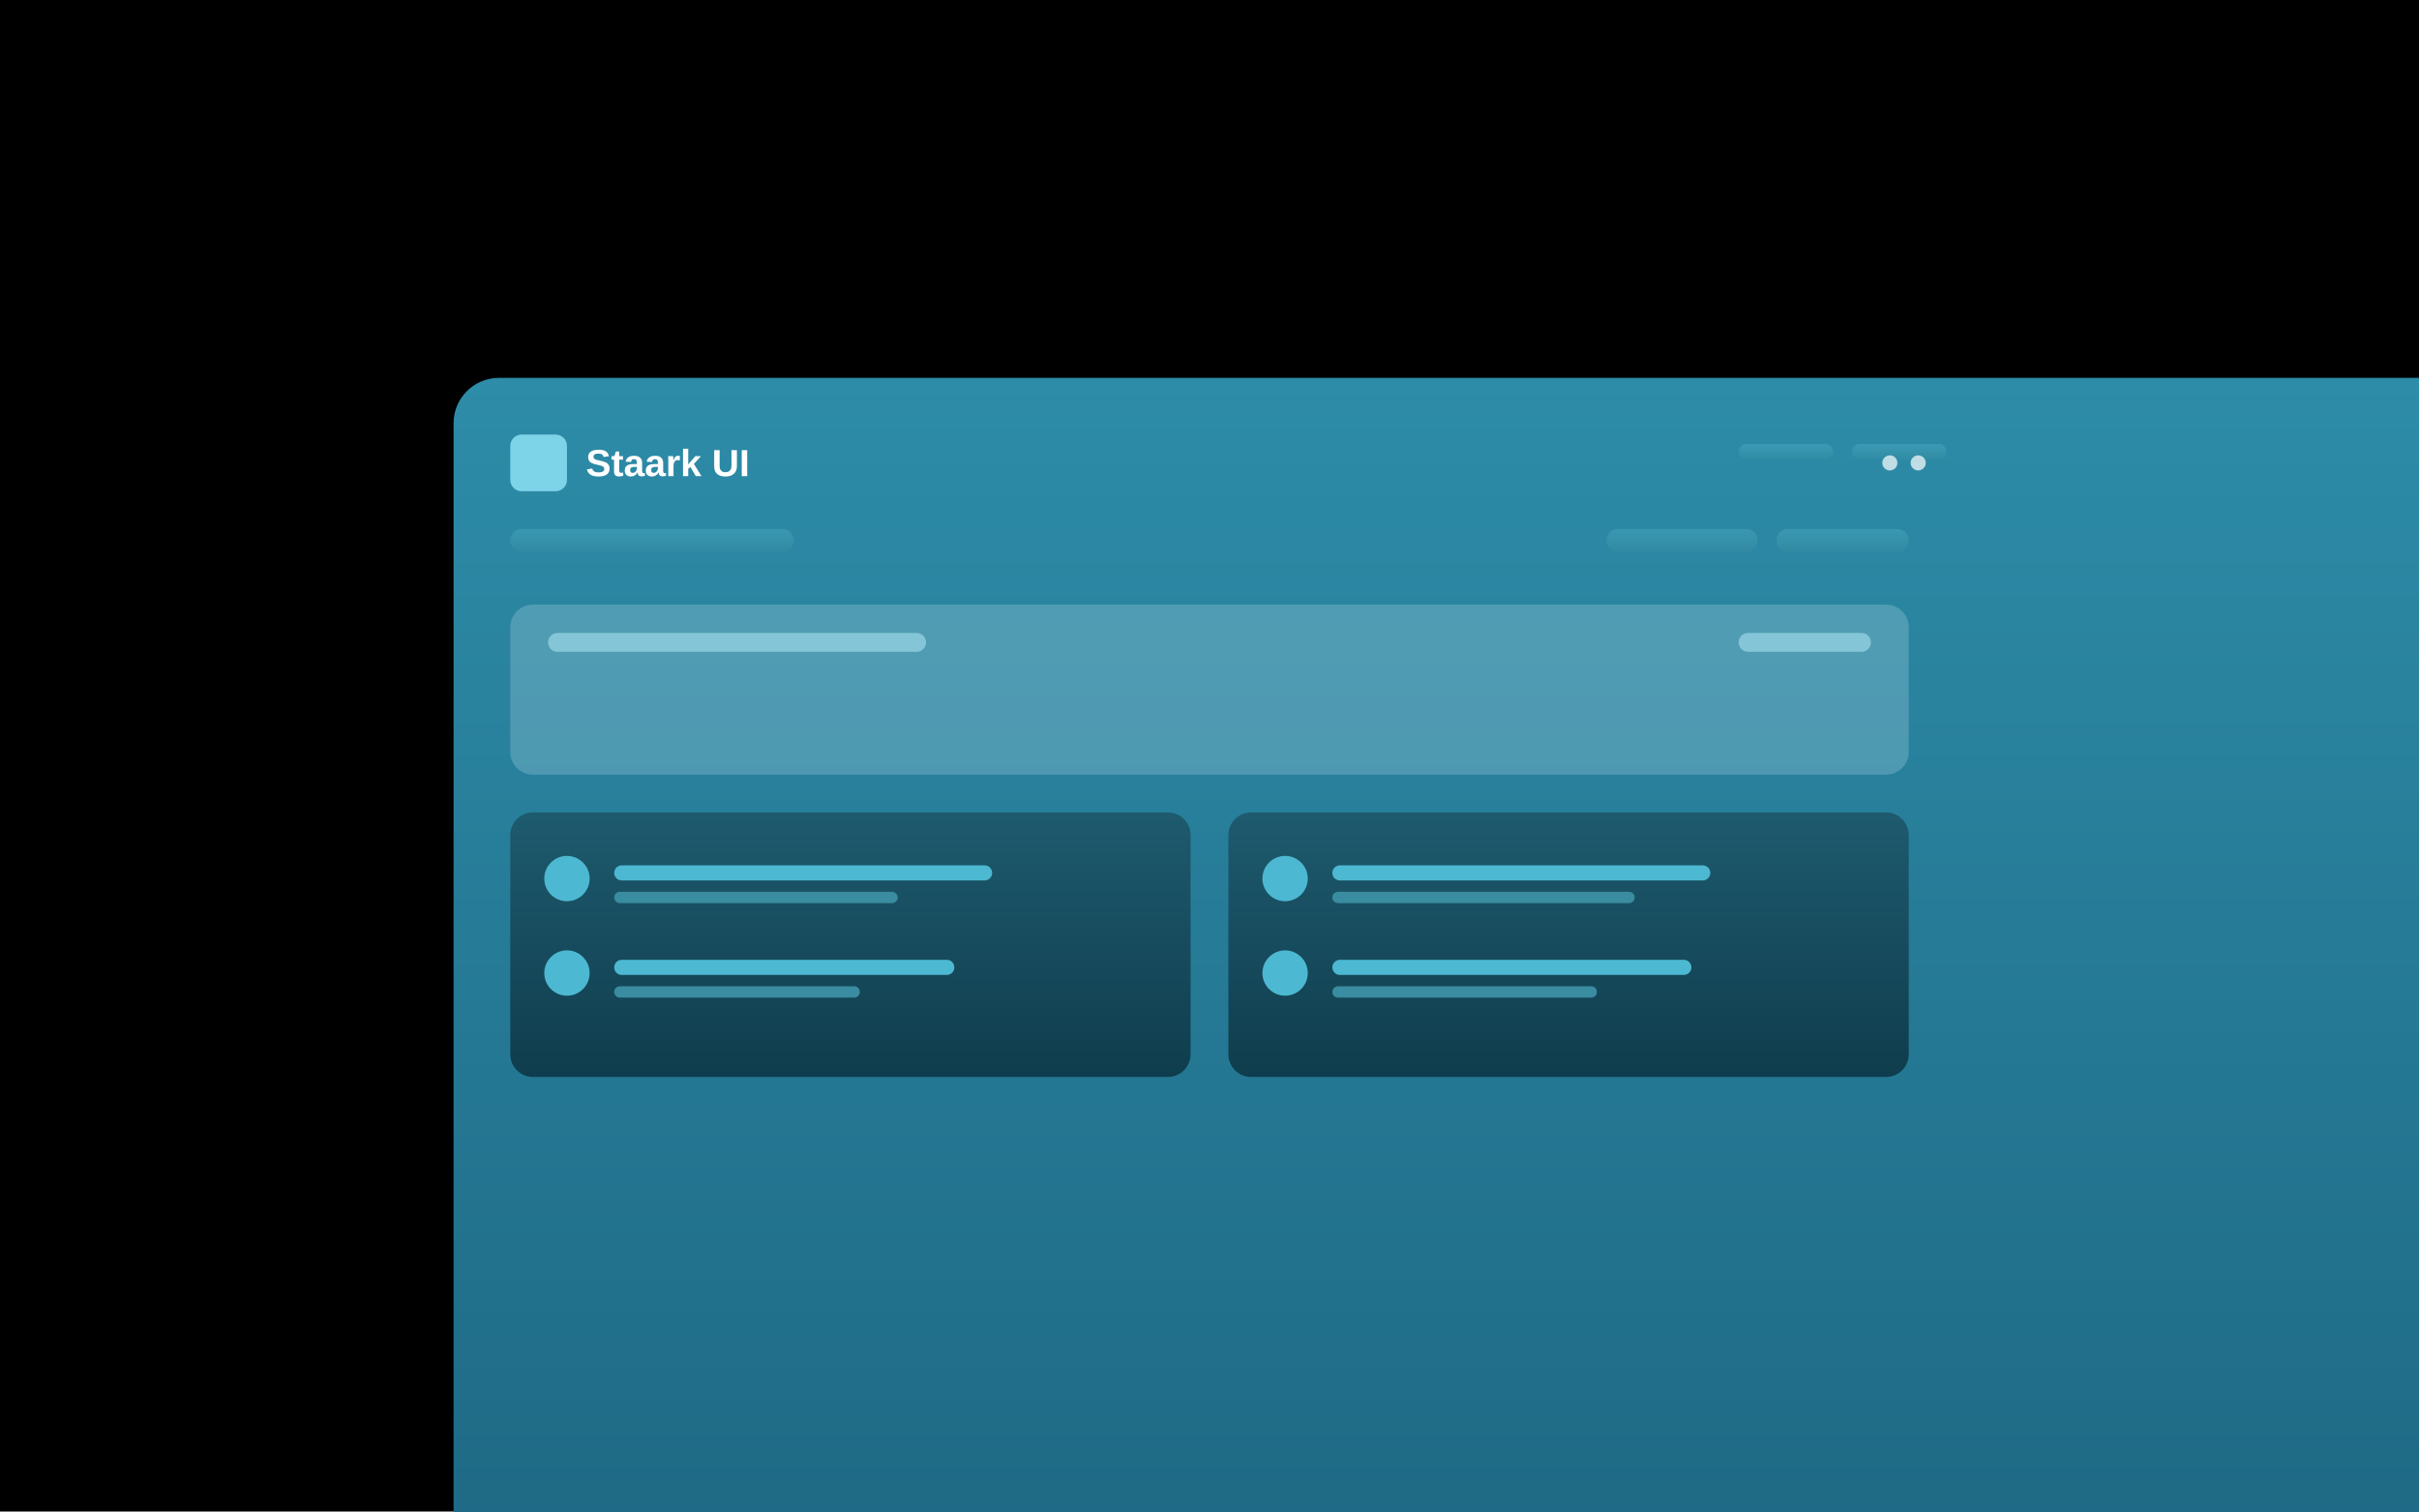
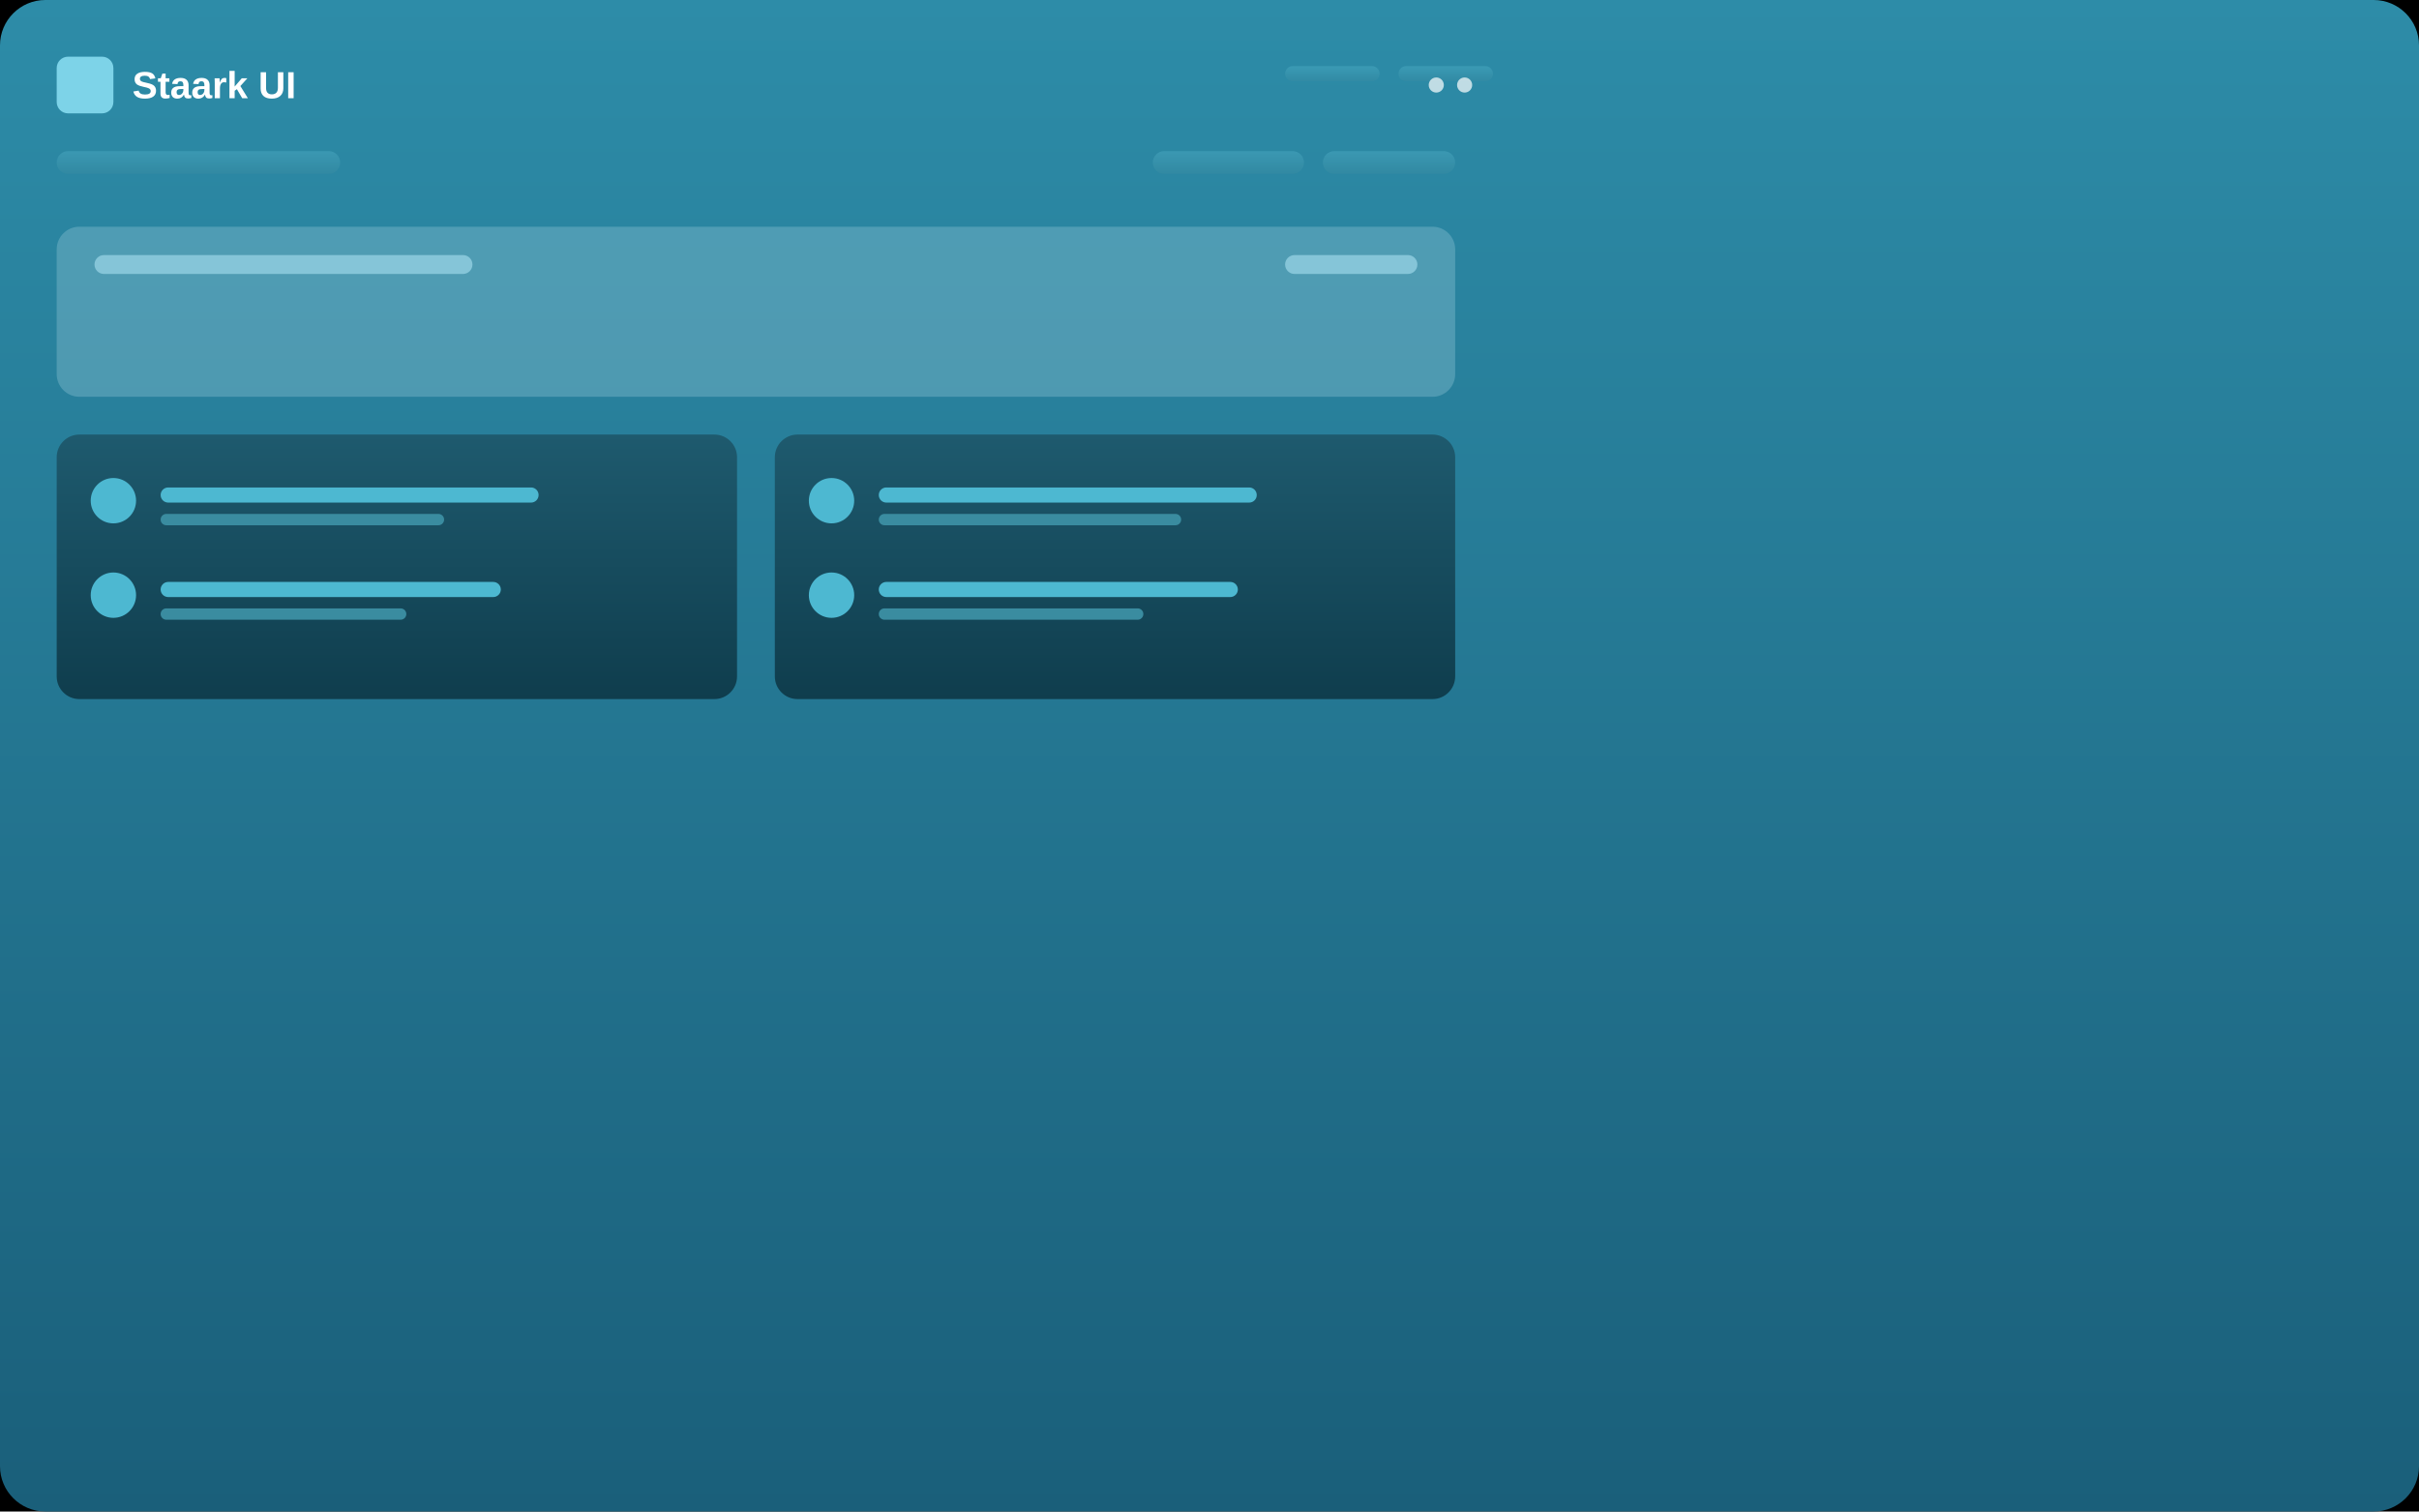
<svg xmlns="http://www.w3.org/2000/svg" viewBox="0 0 1280 800">
  <rect width="1280" height="800" fill="" />
-   <g transform="translate(240, 200)">
+   <g transform="">
    <rect width="1280" height="800" rx="24" fill="url(#gradient1)" />
    <defs>
      <linearGradient id="gradient1" x1="0%" y1="0%" x2="0%" y2="100%">
        <stop offset="0%" style="stop-color:#2d8ca8;stop-opacity:1" />
        <stop offset="100%" style="stop-color:#1a5f7a;stop-opacity:1" />
      </linearGradient>
      <linearGradient id="gradient2" x1="0%" y1="0%" x2="0%" y2="100%">
        <stop offset="0%" style="stop-color:#52b2c9;stop-opacity:0.4" />
        <stop offset="100%" style="stop-color:#3a8ca0;stop-opacity:0.4" />
      </linearGradient>
      <linearGradient id="gradient3" x1="0%" y1="0%" x2="0%" y2="100%">
        <stop offset="0%" style="stop-color:#1e5a6e;stop-opacity:1" />
        <stop offset="100%" style="stop-color:#0f3d4d;stop-opacity:1" />
      </linearGradient>
    </defs>
    <g transform="translate(30, 30)">
      <rect width="30" height="30" rx="6" fill="#7dd3e8" />
      <text x="40" y="22" font-family="Arial, sans-serif" font-size="20" font-weight="bold" fill="white">Staark UI</text>
      <rect x="650" y="5" width="50" height="8" rx="4" fill="url(#gradient2)" />
      <rect x="710" y="5" width="50" height="8" rx="4" fill="url(#gradient2)" />
      <circle cx="730" cy="15" r="4" fill="white" opacity="0.7" />
      <circle cx="745" cy="15" r="4" fill="white" opacity="0.7" />
    </g>
    <g transform="translate(30, 80)">
      <rect width="150" height="12" rx="6" fill="url(#gradient2)" />
      <rect x="580" y="0" width="80" height="12" rx="6" fill="url(#gradient2)" />
      <rect x="670" y="0" width="70" height="12" rx="6" fill="url(#gradient2)" />
    </g>
    <g transform="translate(30, 120)">
      <rect width="740" height="90" rx="12" fill="#a8d5e2" opacity="0.3" />
      <rect x="20" y="15" width="200" height="10" rx="5" fill="#85c5d8" />
      <rect x="650" y="15" width="70" height="10" rx="5" fill="#85c5d8" />
    </g>
    <g transform="translate(30, 230)">
      <rect width="360" height="140" rx="12" fill="url(#gradient3)" />
      <circle cx="30" cy="35" r="12" fill="#4db8d1" />
      <rect x="55" y="28" width="200" height="8" rx="4" fill="#4db8d1" />
      <rect x="55" y="42" width="150" height="6" rx="3" fill="#3a8ca0" />
      <circle cx="30" cy="85" r="12" fill="#4db8d1" />
      <rect x="55" y="78" width="180" height="8" rx="4" fill="#4db8d1" />
      <rect x="55" y="92" width="130" height="6" rx="3" fill="#3a8ca0" />
      <rect x="380" width="360" height="140" rx="12" fill="url(#gradient3)" />
      <circle cx="410" cy="35" r="12" fill="#4db8d1" />
      <rect x="435" y="28" width="200" height="8" rx="4" fill="#4db8d1" />
      <rect x="435" y="42" width="160" height="6" rx="3" fill="#3a8ca0" />
      <circle cx="410" cy="85" r="12" fill="#4db8d1" />
      <rect x="435" y="78" width="190" height="8" rx="4" fill="#4db8d1" />
      <rect x="435" y="92" width="140" height="6" rx="3" fill="#3a8ca0" />
    </g>
  </g>
</svg>
